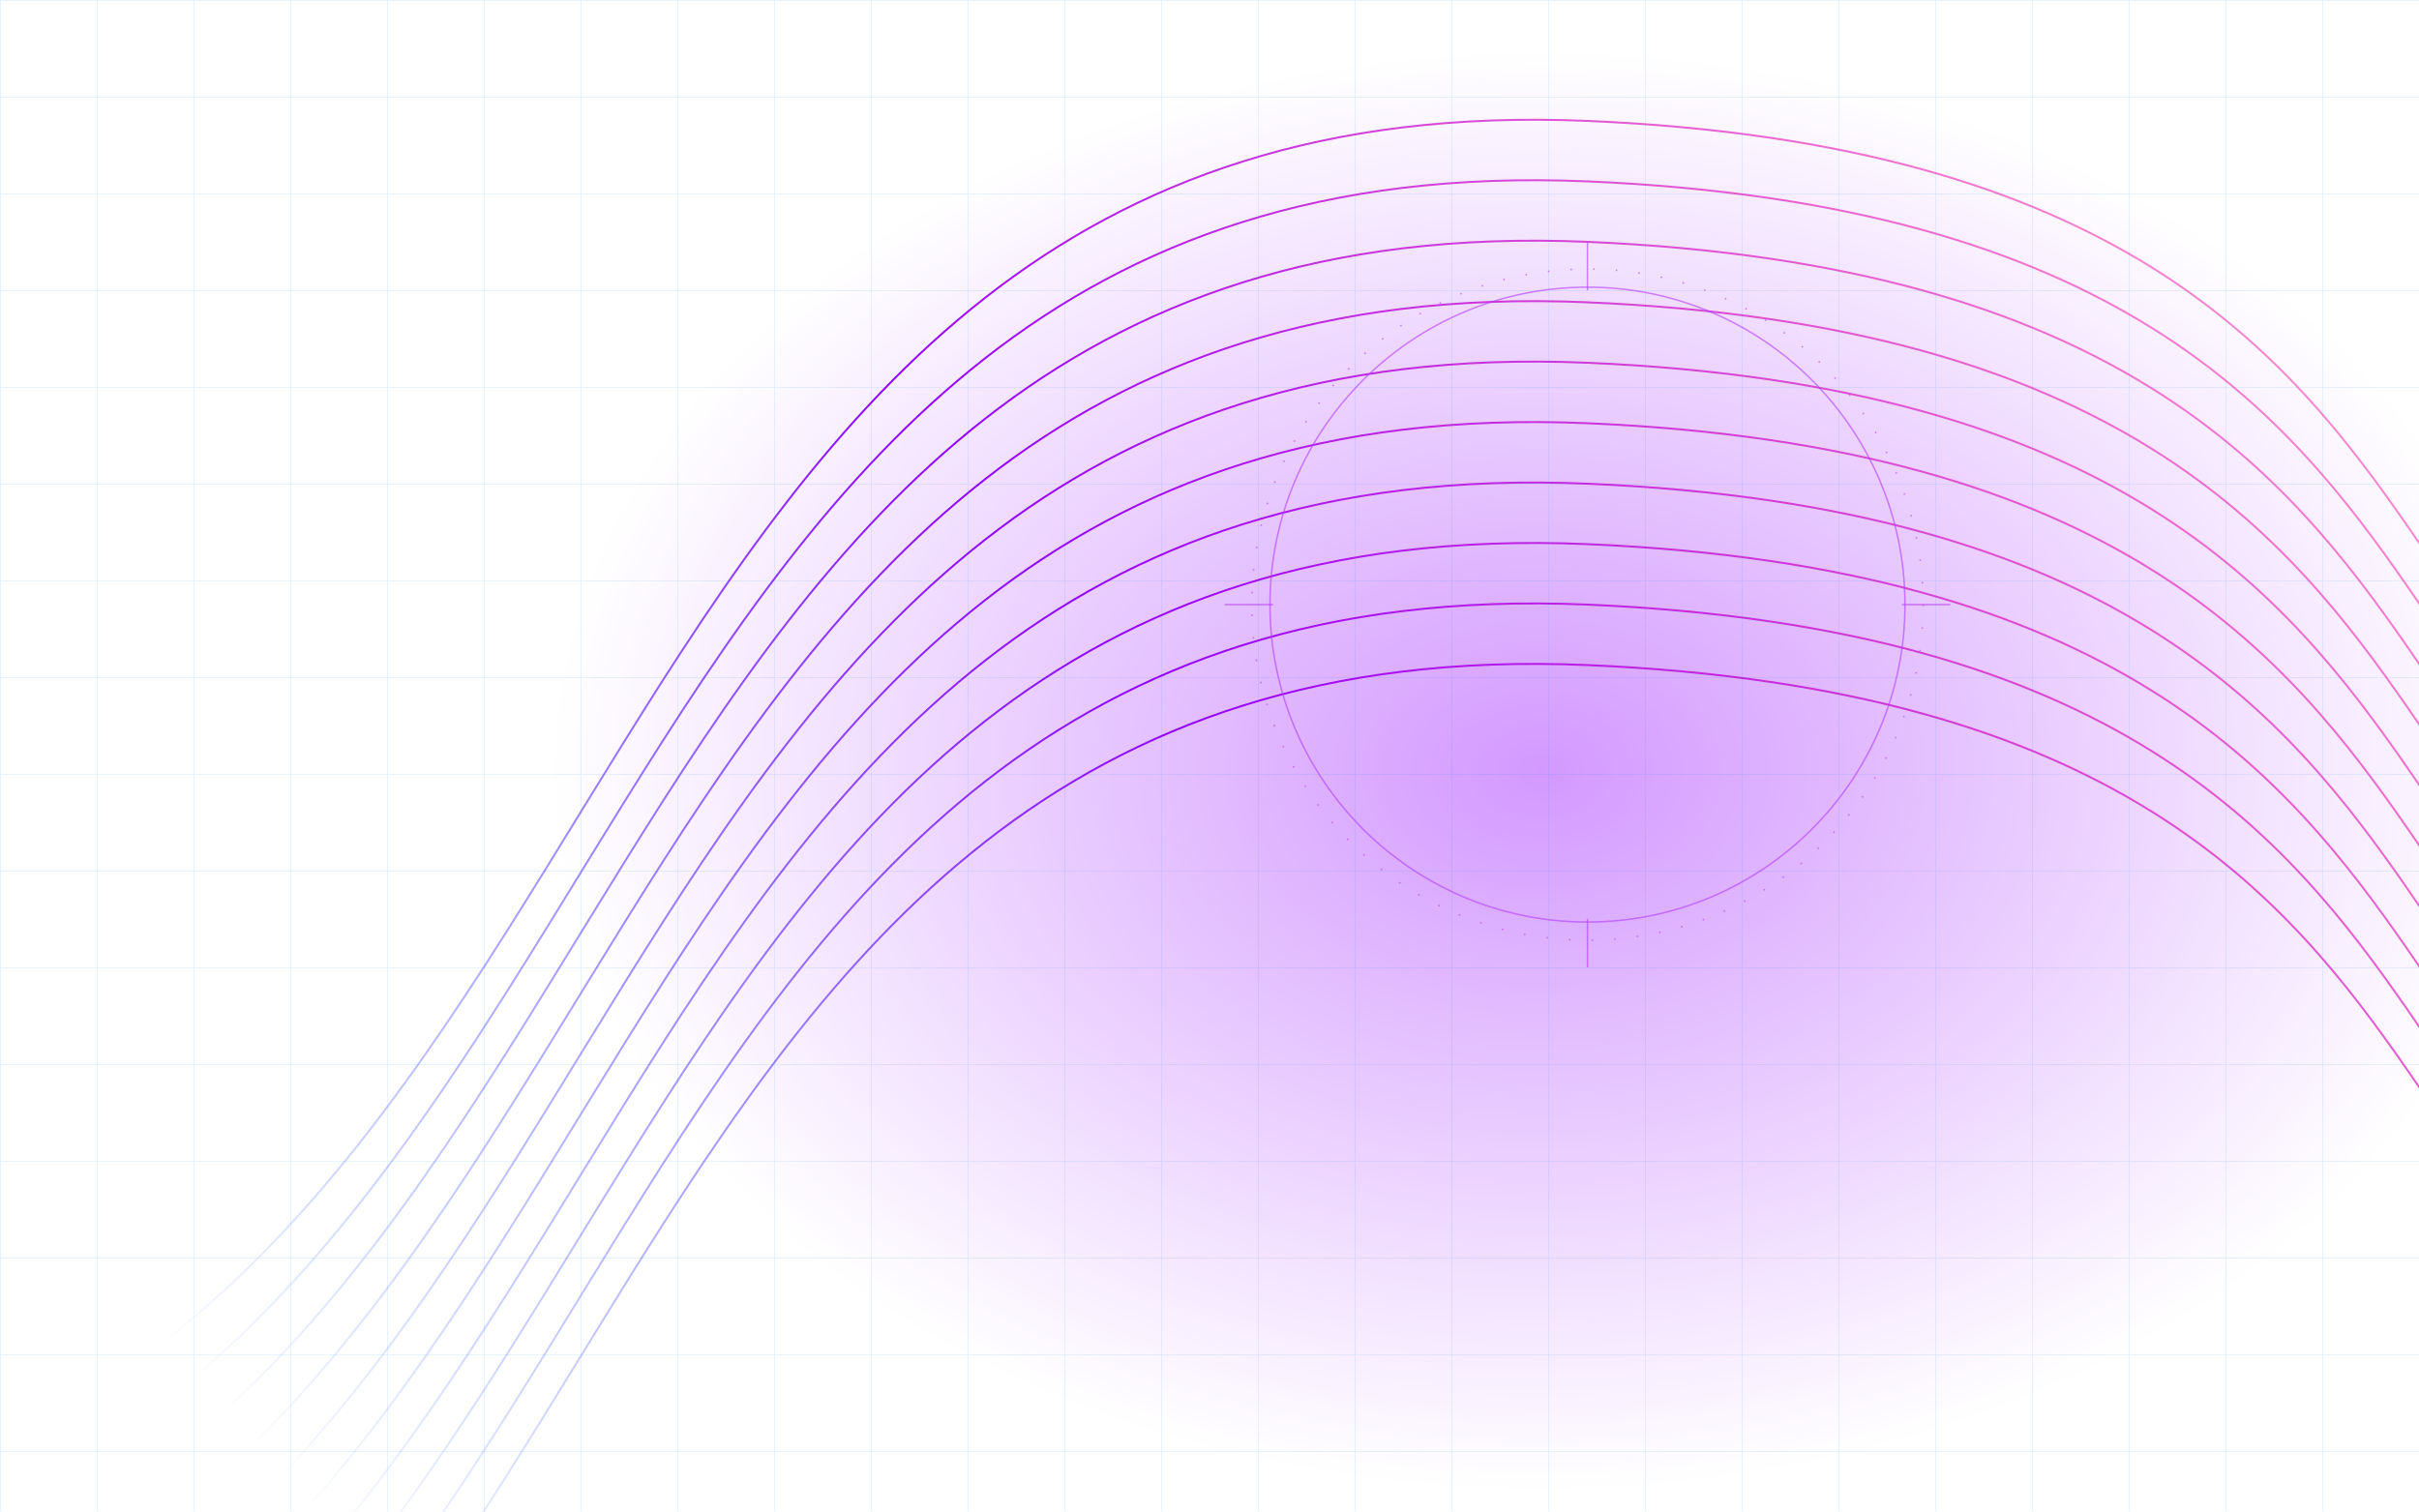
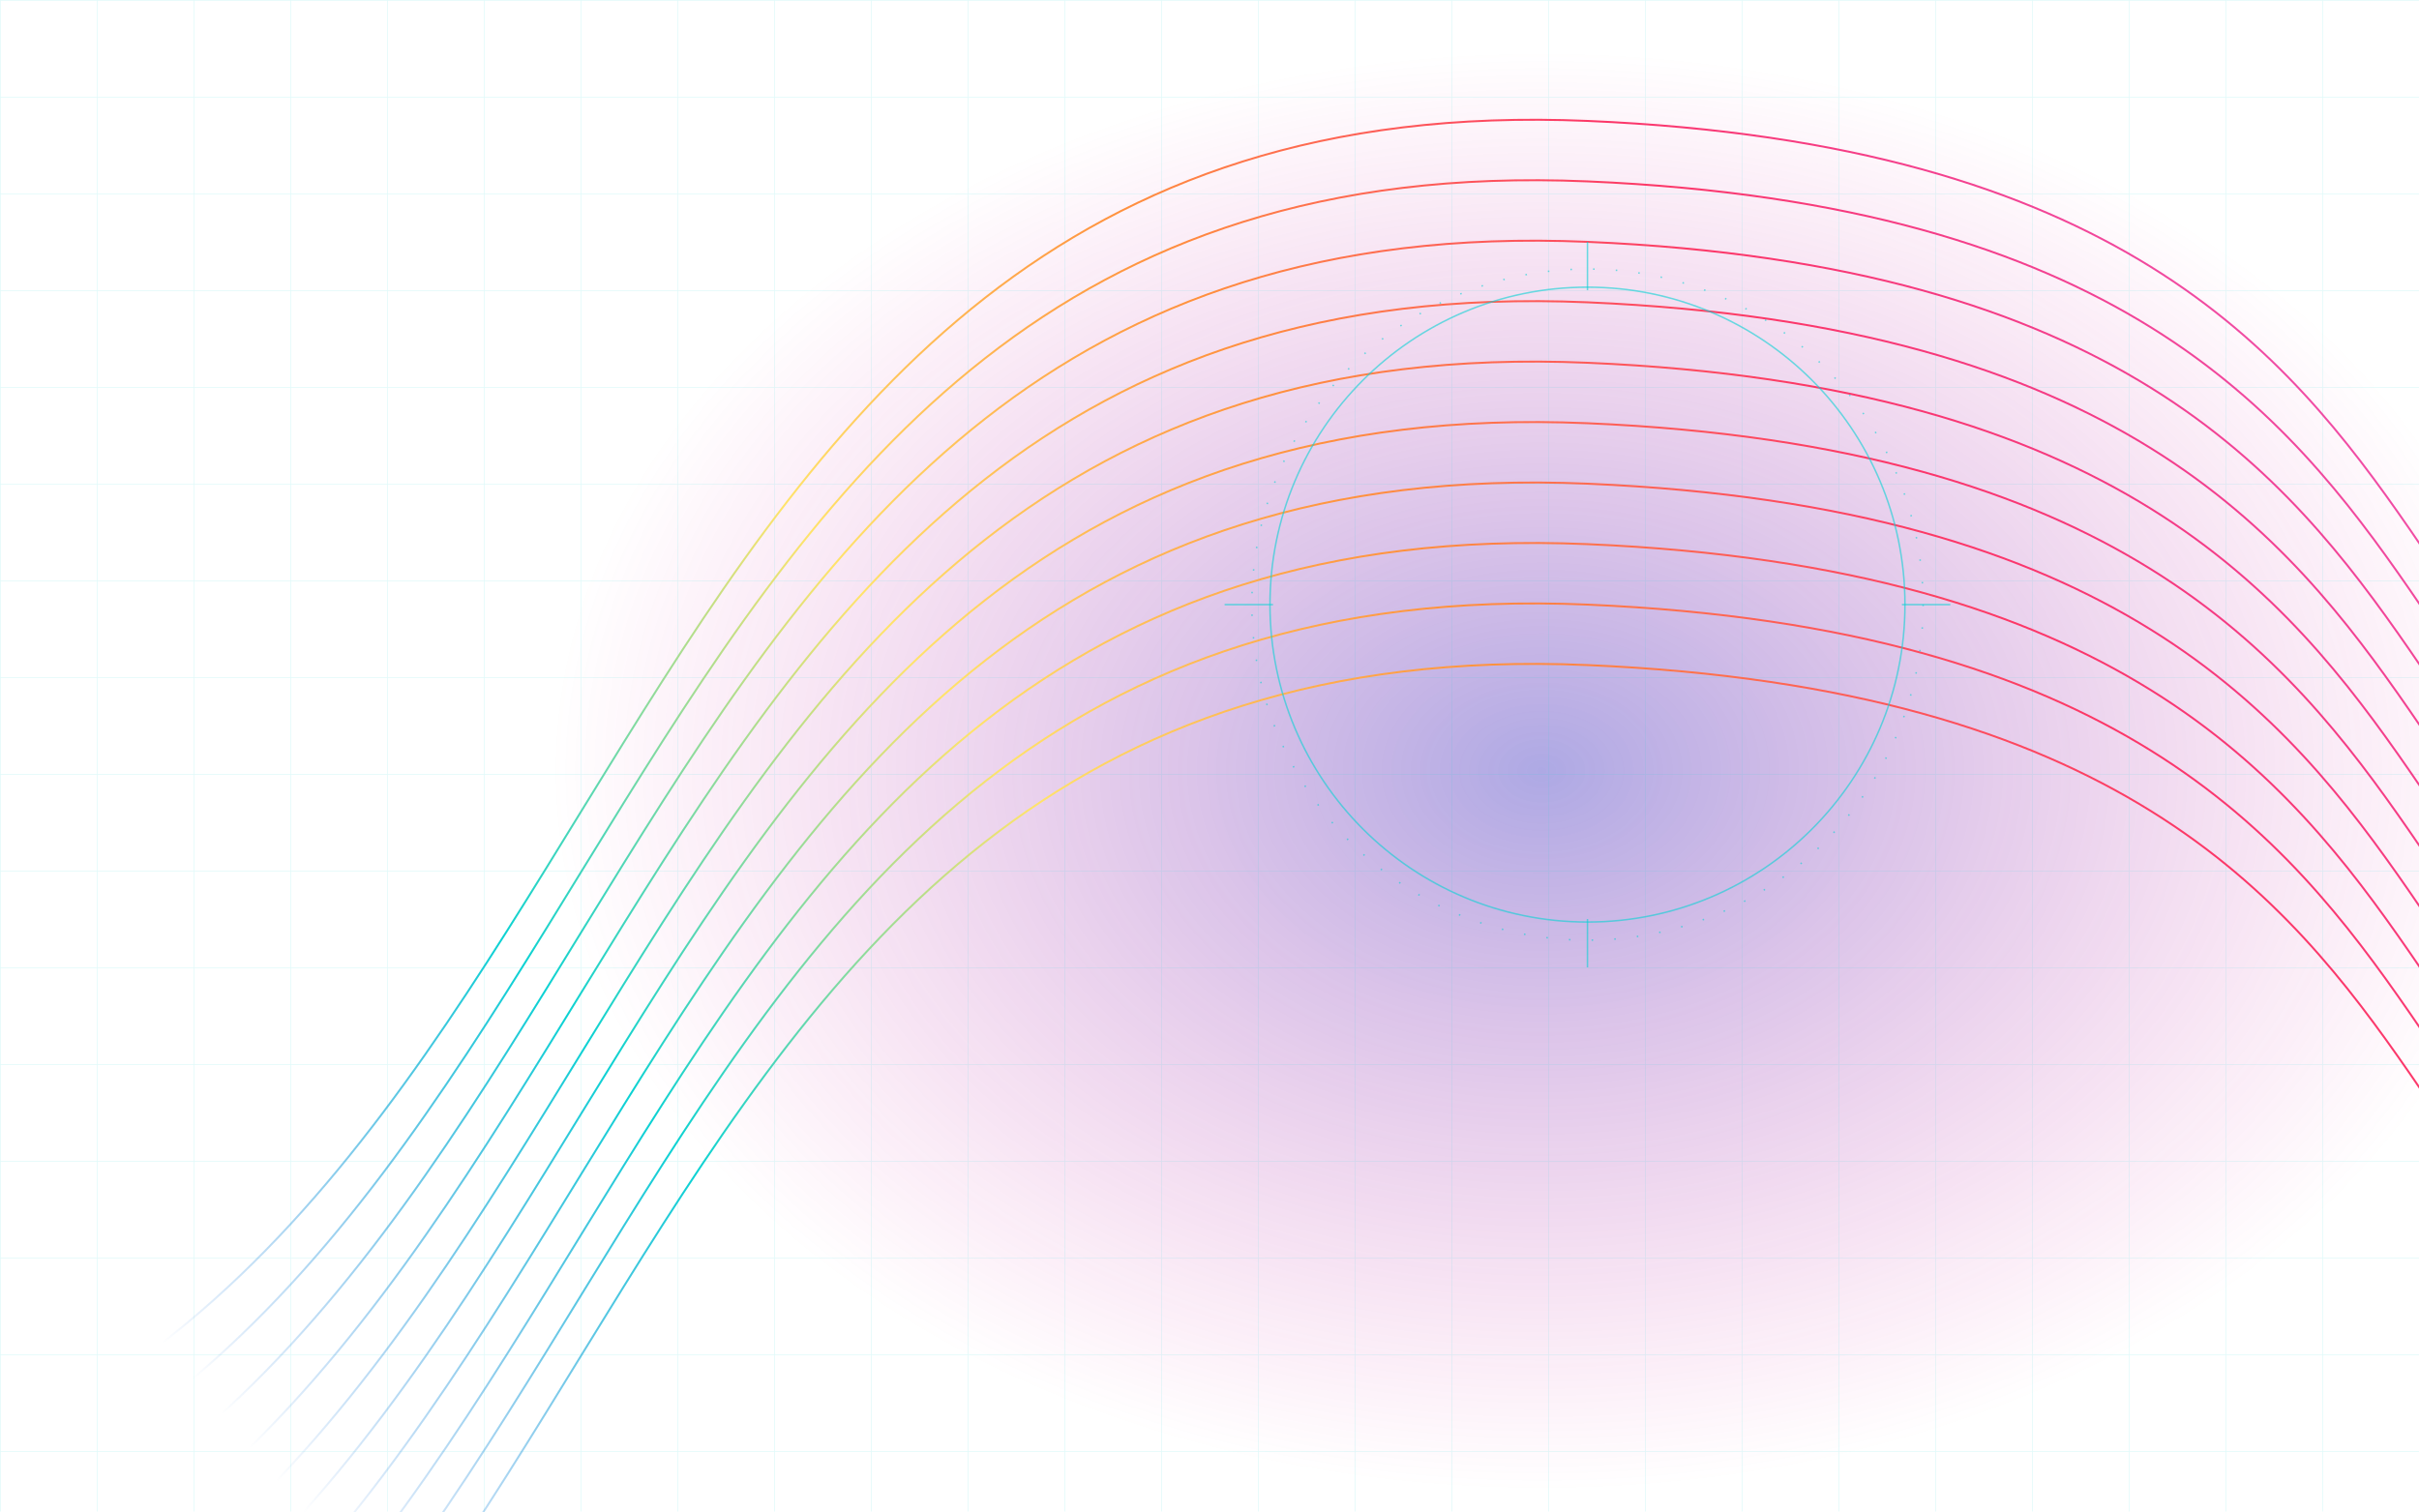
<svg xmlns="http://www.w3.org/2000/svg" viewBox="0 0 1600 1000" fill="none">
  <defs>
    <linearGradient id="line" x1="200" y1="1000" x2="1400" y2="0" gradientUnits="userSpaceOnUse">
-       <stop stop-color="#0052ff" stop-opacity="0" />
-       <stop offset=".5" stop-color="#9200ff" />
-       <stop offset="1" stop-color="#ff008c" stop-opacity=".4" />
+       <stop stop-color="#005dda" stop-opacity="0" />
+       <stop offset=".22" stop-color="#0bd2d3" />
+       <stop offset=".43" stop-color="#ffe36b" />
+       <stop offset=".62" stop-color="#ff913e" />
+       <stop offset=".8" stop-color="#fc3768" />
+       <stop offset="1" stop-color="#e6008b" stop-opacity=".65" />
    </linearGradient>
    <radialGradient id="halo">
-       <stop stop-color="#9200ff" stop-opacity=".4" />
-       <stop offset="1" stop-color="#9200ff" stop-opacity="0" />
+       <stop stop-color="#3328bc" stop-opacity=".4" />
+       <stop offset="1" stop-color="#e6008b" stop-opacity="0" />
    </radialGradient>
    <pattern id="grid" width="64" height="64" patternUnits="userSpaceOnUse">
-       <path d="M64 0H0V64" stroke="#008cff" stroke-opacity=".12" />
+       <path d="M64 0H0V64" stroke="#0bd2d3" stroke-opacity=".12" />
    </pattern>
  </defs>
  <ellipse cx="1020" cy="510" rx="660" ry="480" fill="url(#halo)" />
  <path fill="url(#grid)" d="M0 0h1600v1000H0z" />
  <g stroke="url(#line)" stroke-width="1.3">
    <path d="M-150 1000C450 900 350 50 1050 80s450 550 900 420" />
    <path d="M-150 1040C450 940 350 90 1050 120s450 550 900 420" />
    <path d="M-150 1080C450 980 350 130 1050 160s450 550 900 420" />
    <path d="M-150 1120C450 1020 350 170 1050 200s450 550 900 420" />
    <path d="M-150 1160C450 1060 350 210 1050 240s450 550 900 420" />
    <path d="M-150 1200C450 1100 350 250 1050 280s450 550 900 420" />
    <path d="M-150 1240C450 1140 350 290 1050 320s450 550 900 420" />
    <path d="M-150 1280C450 1180 350 330 1050 360s450 550 900 420" />
    <path d="M-150 1320C450 1220 350 370 1050 400s450 550 900 420" />
    <path d="M-150 1360C450 1260 350 410 1050 440s450 550 900 420" />
  </g>
-   <g stroke="#b33dff" stroke-opacity=".6">
+   <g stroke="#0bd2d3" stroke-opacity=".6">
    <circle cx="1050" cy="400" r="210" />
    <circle cx="1050" cy="400" r="222" stroke-dasharray="1 14" />
    <path d="M1050 160v32m0 416v32M810 400h32m416 0h32" />
  </g>
</svg>
